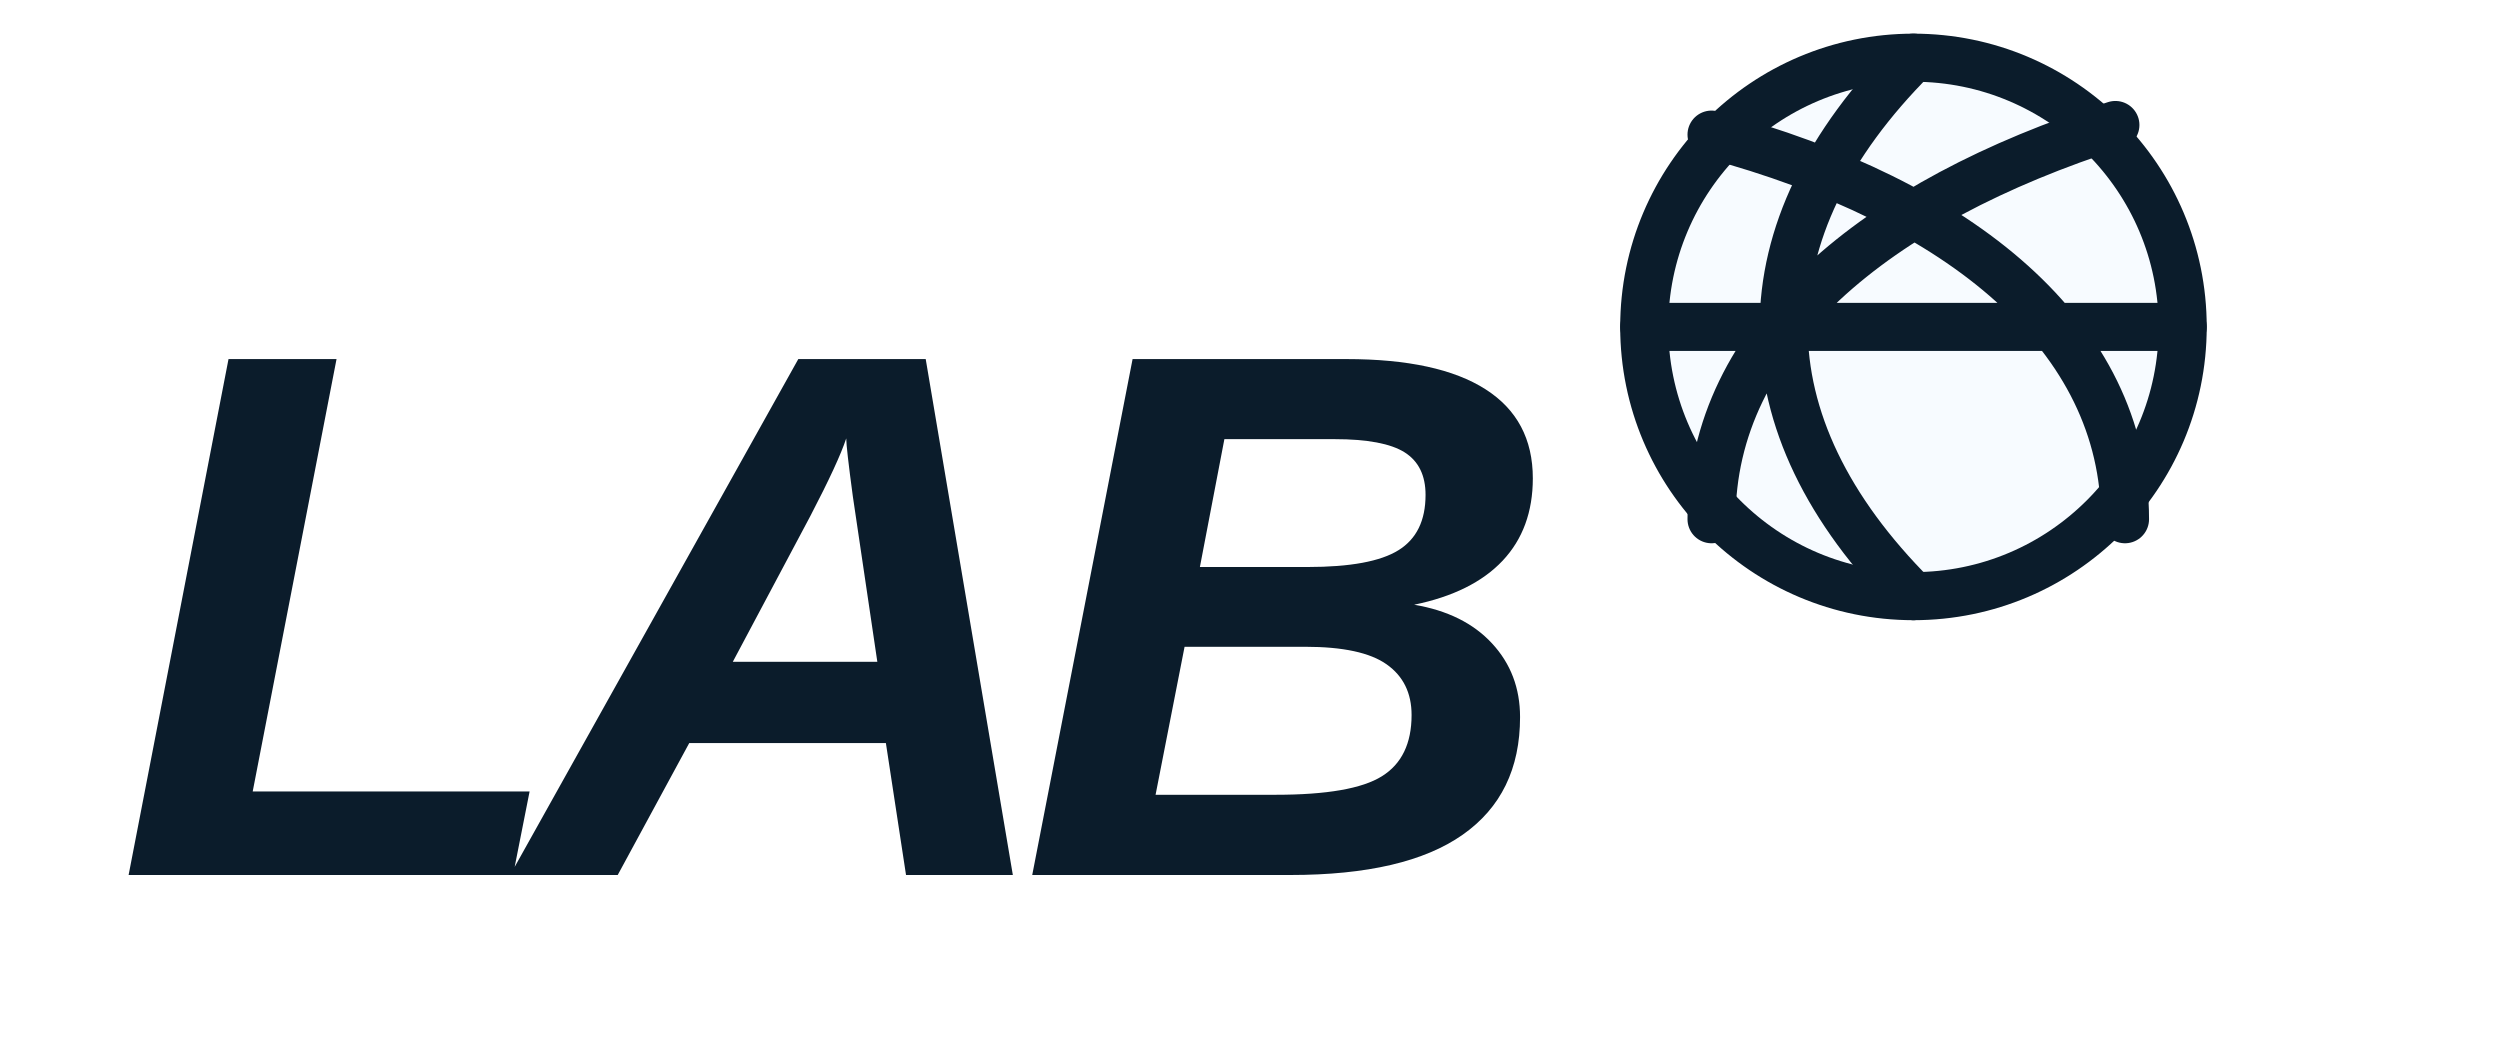
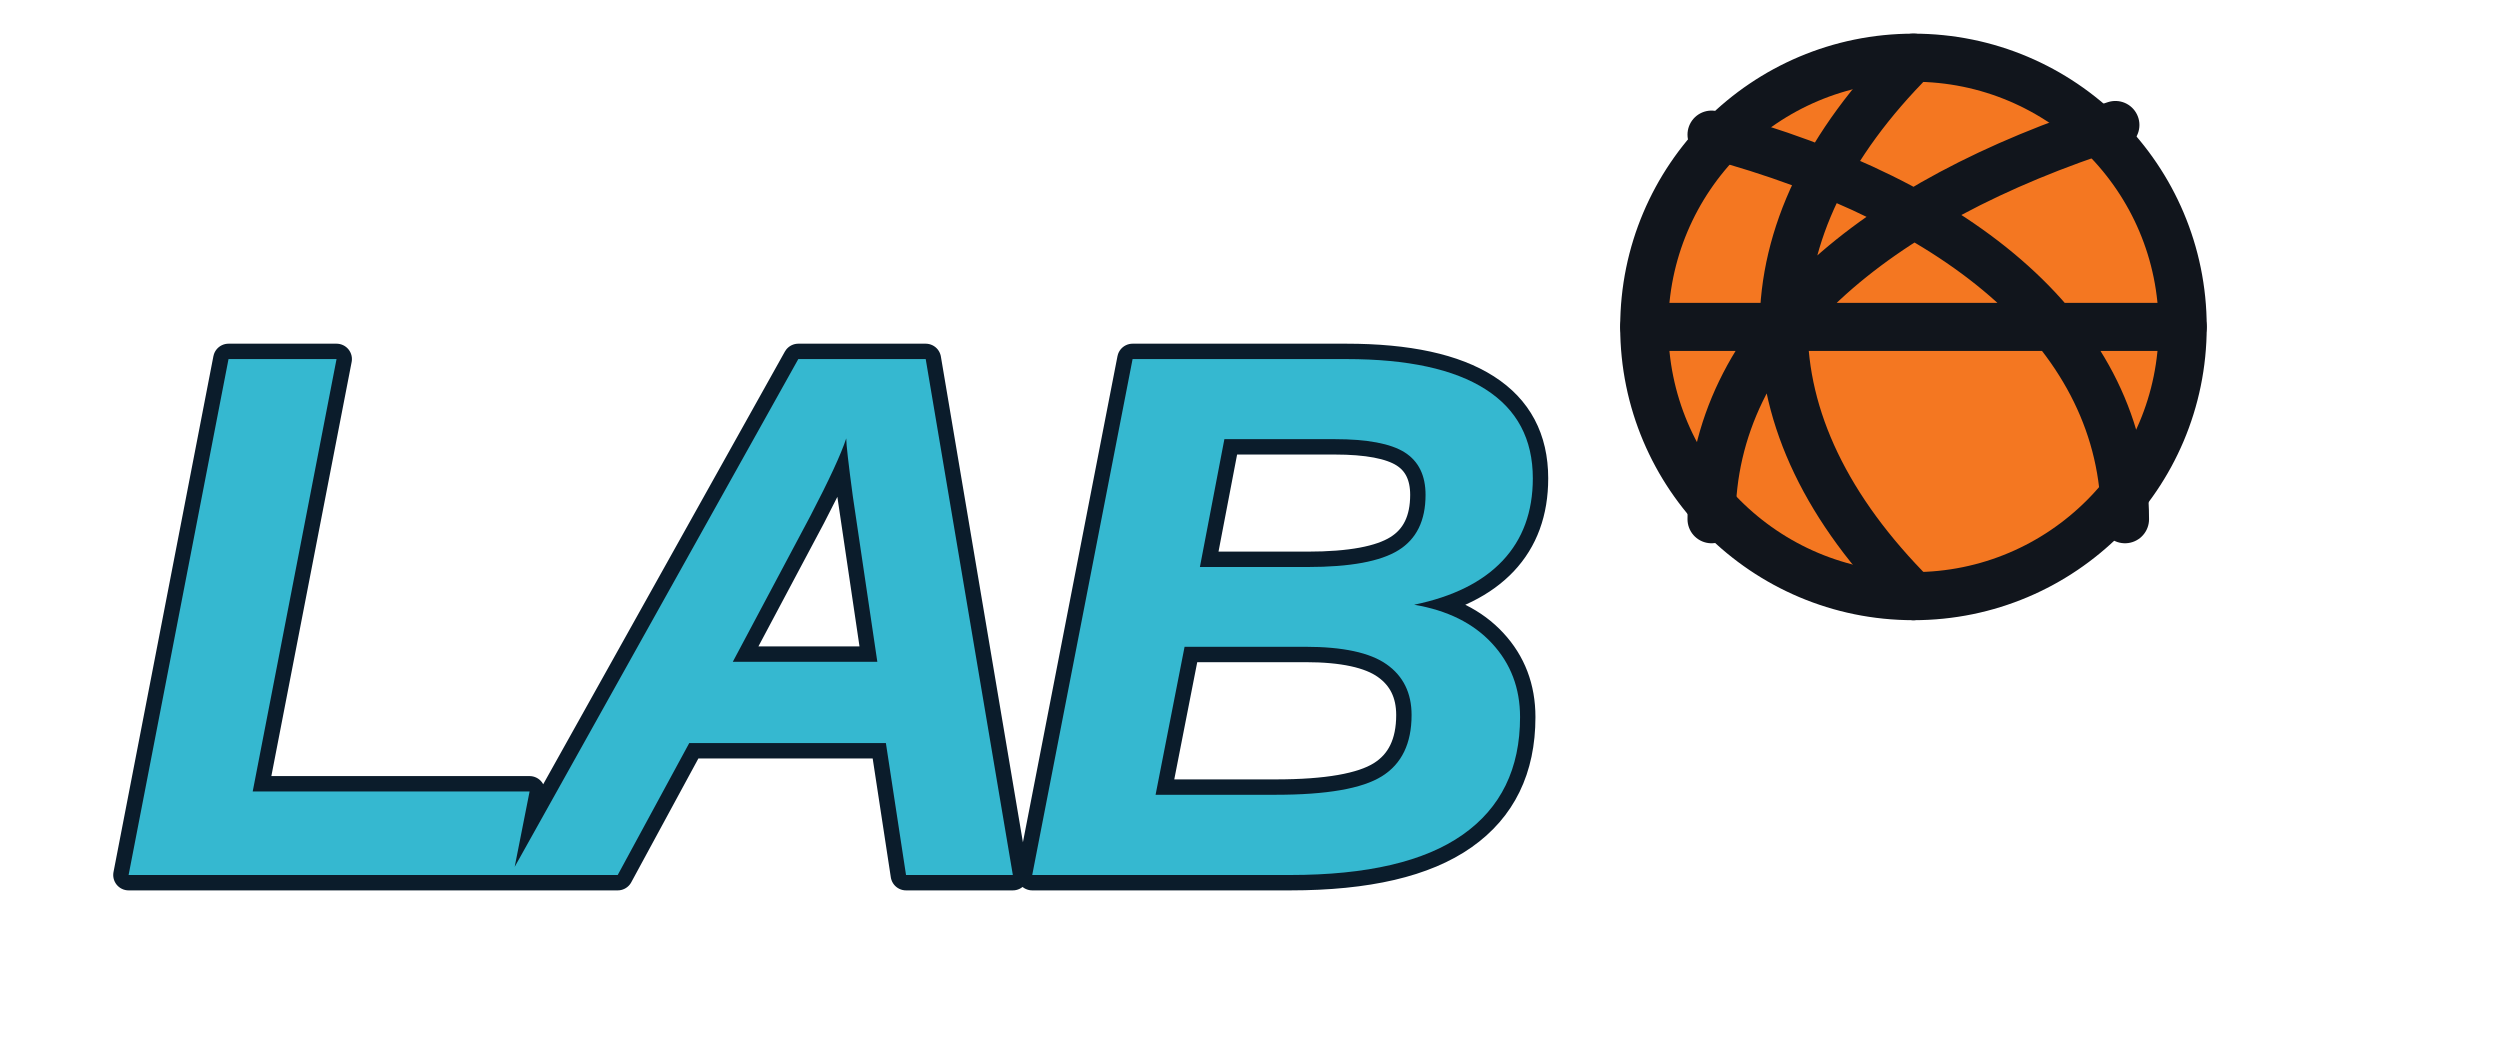
<svg xmlns="http://www.w3.org/2000/svg" viewBox="0 0 260 110">
-   <g fill="none" stroke="#0b1c2b" stroke-width="5" stroke-linecap="round">
-     <circle cx="199" cy="34" r="28" fill="#f7fbff" />
+   <g fill="none" stroke="#11151c" stroke-width="5" stroke-linecap="round">
+     <circle cx="199" cy="34" r="28" fill="#f47721" />
    <path d="M171 34h56M199 6c-18 18-18 38 0 56M178 14c26 7 43 21 43 40M220 13c-25 8-42 22-42 41" />
  </g>
-   <text x="12" y="91" fill="#0b1c2b" font-family="Arial,sans-serif" font-size="78" font-weight="900" font-style="italic" letter-spacing="-5">LAB</text>
+   <text x="12" y="91" fill="#35b8d0" stroke="#0b1c2b" stroke-width="3.2" stroke-linejoin="round" paint-order="stroke fill" font-family="Arial,sans-serif" font-size="78" font-weight="900" font-style="italic" letter-spacing="-5">LAB</text>
</svg>
